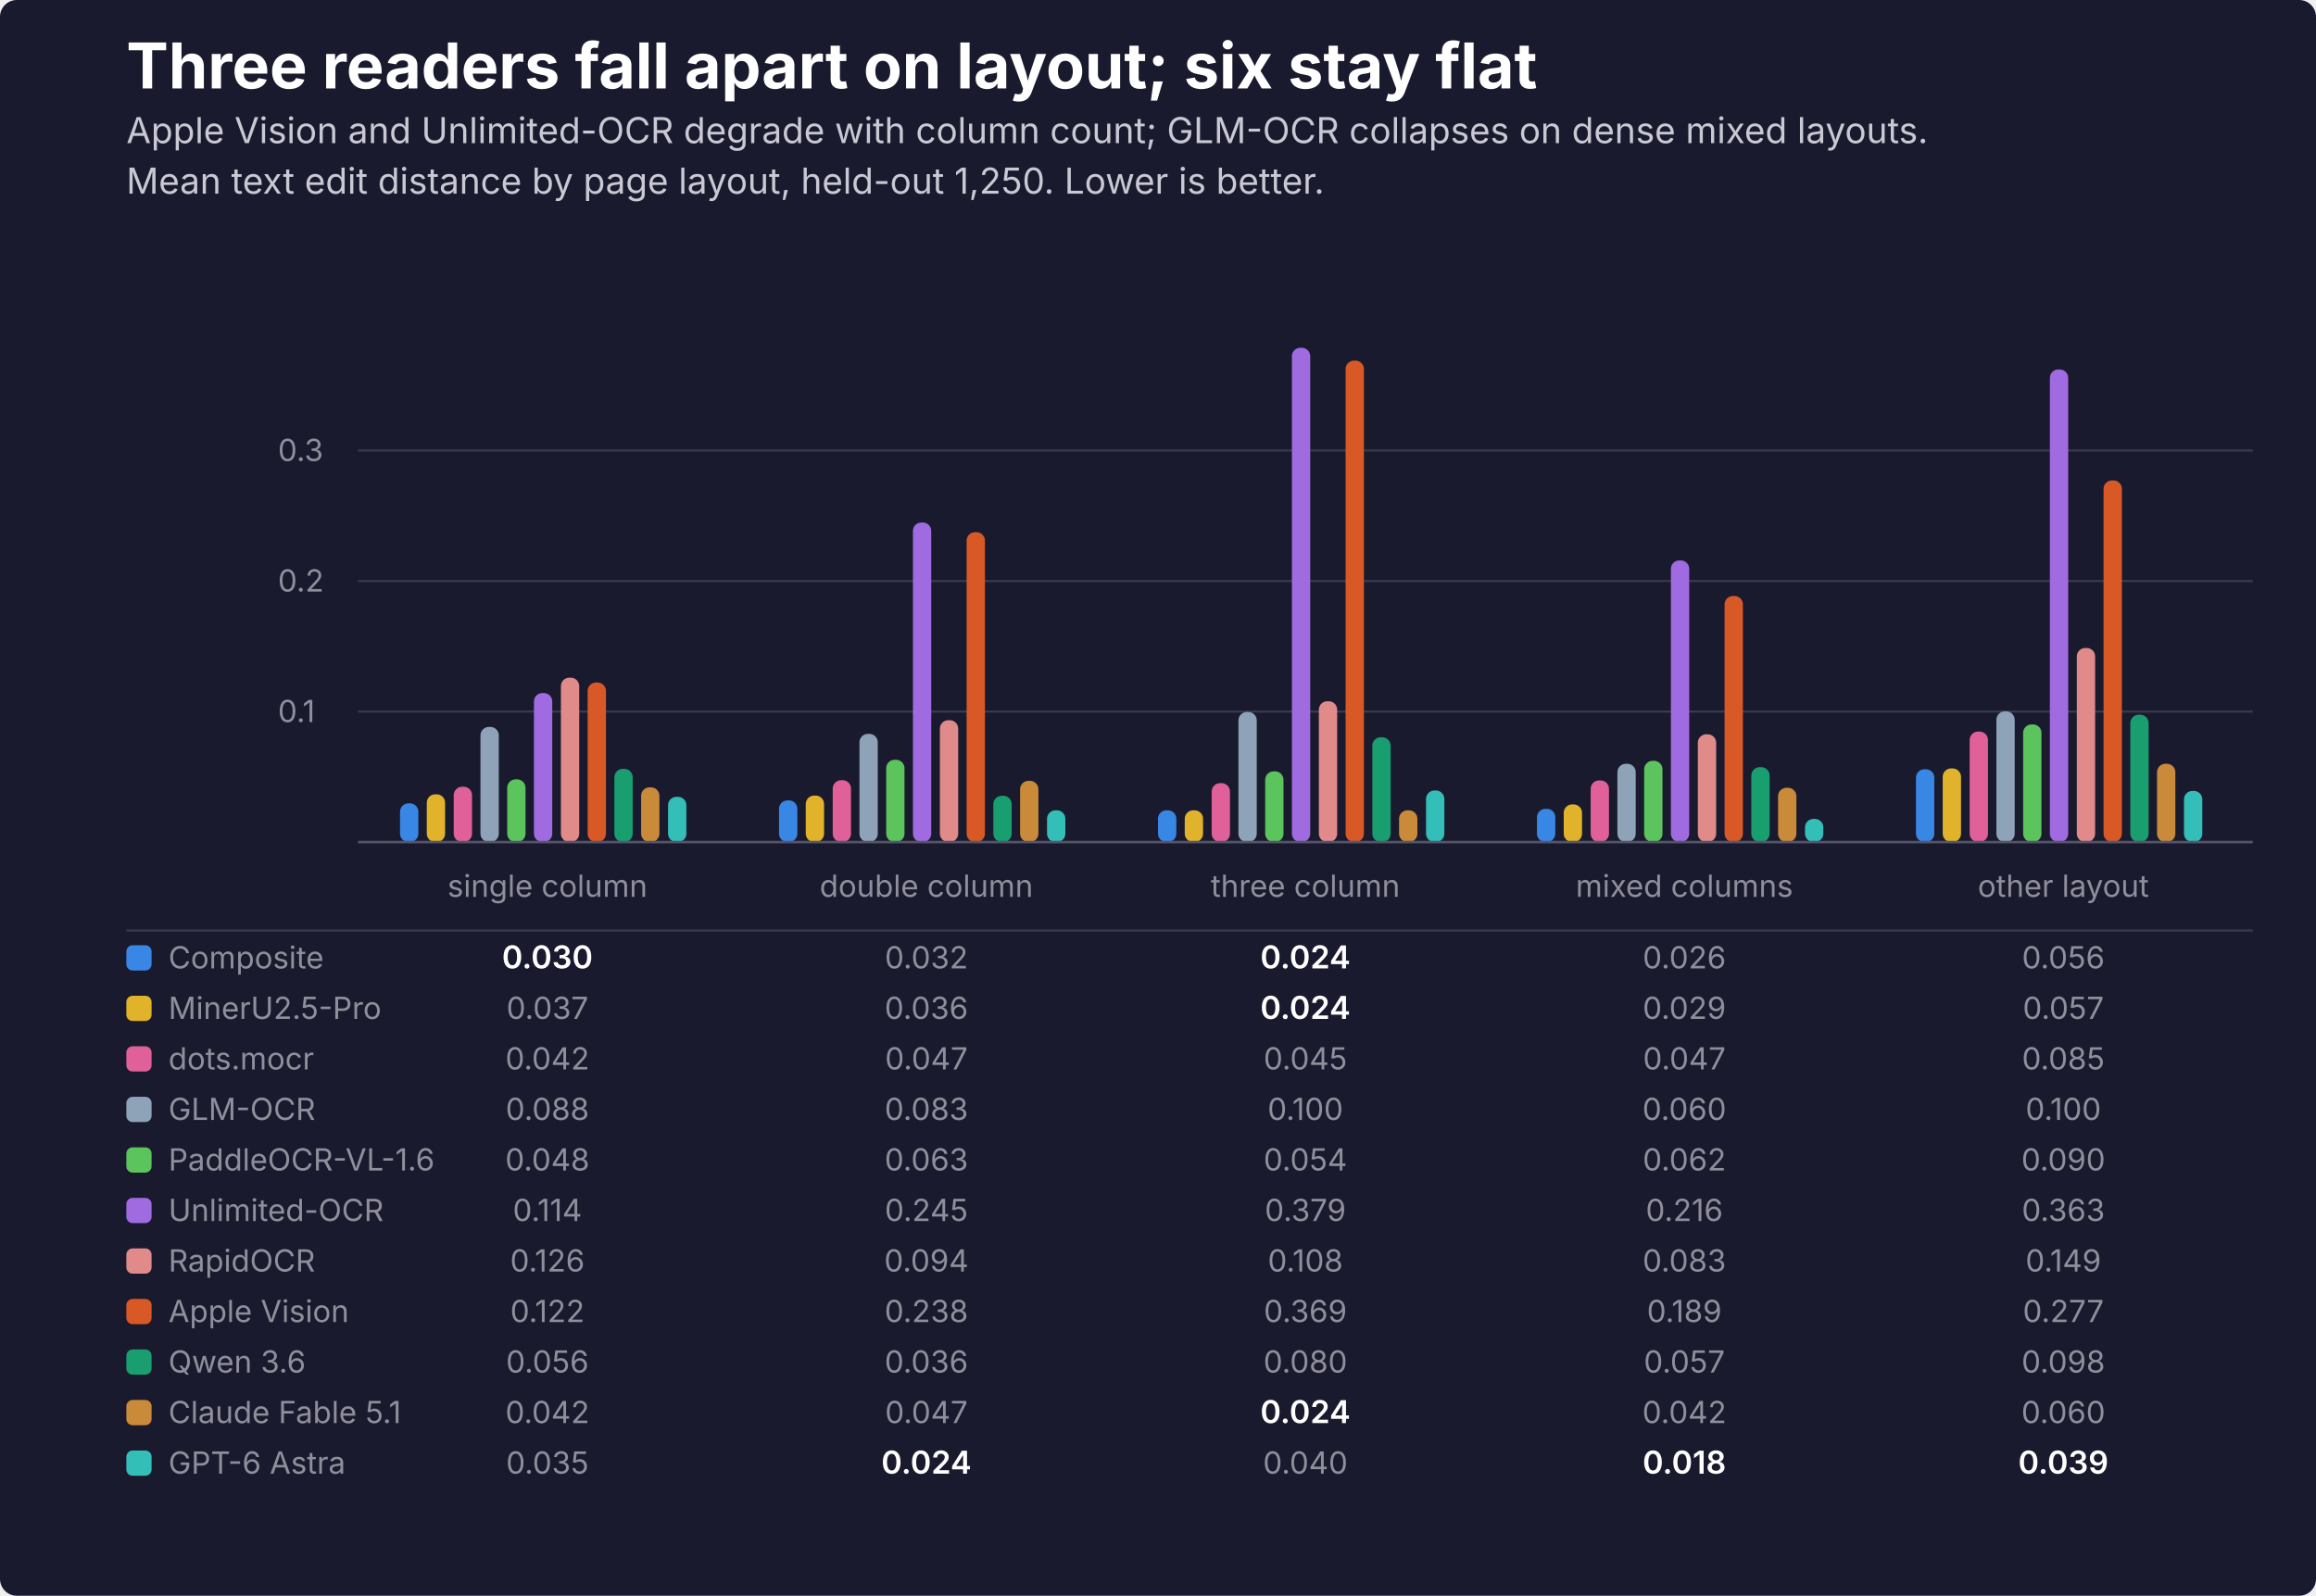
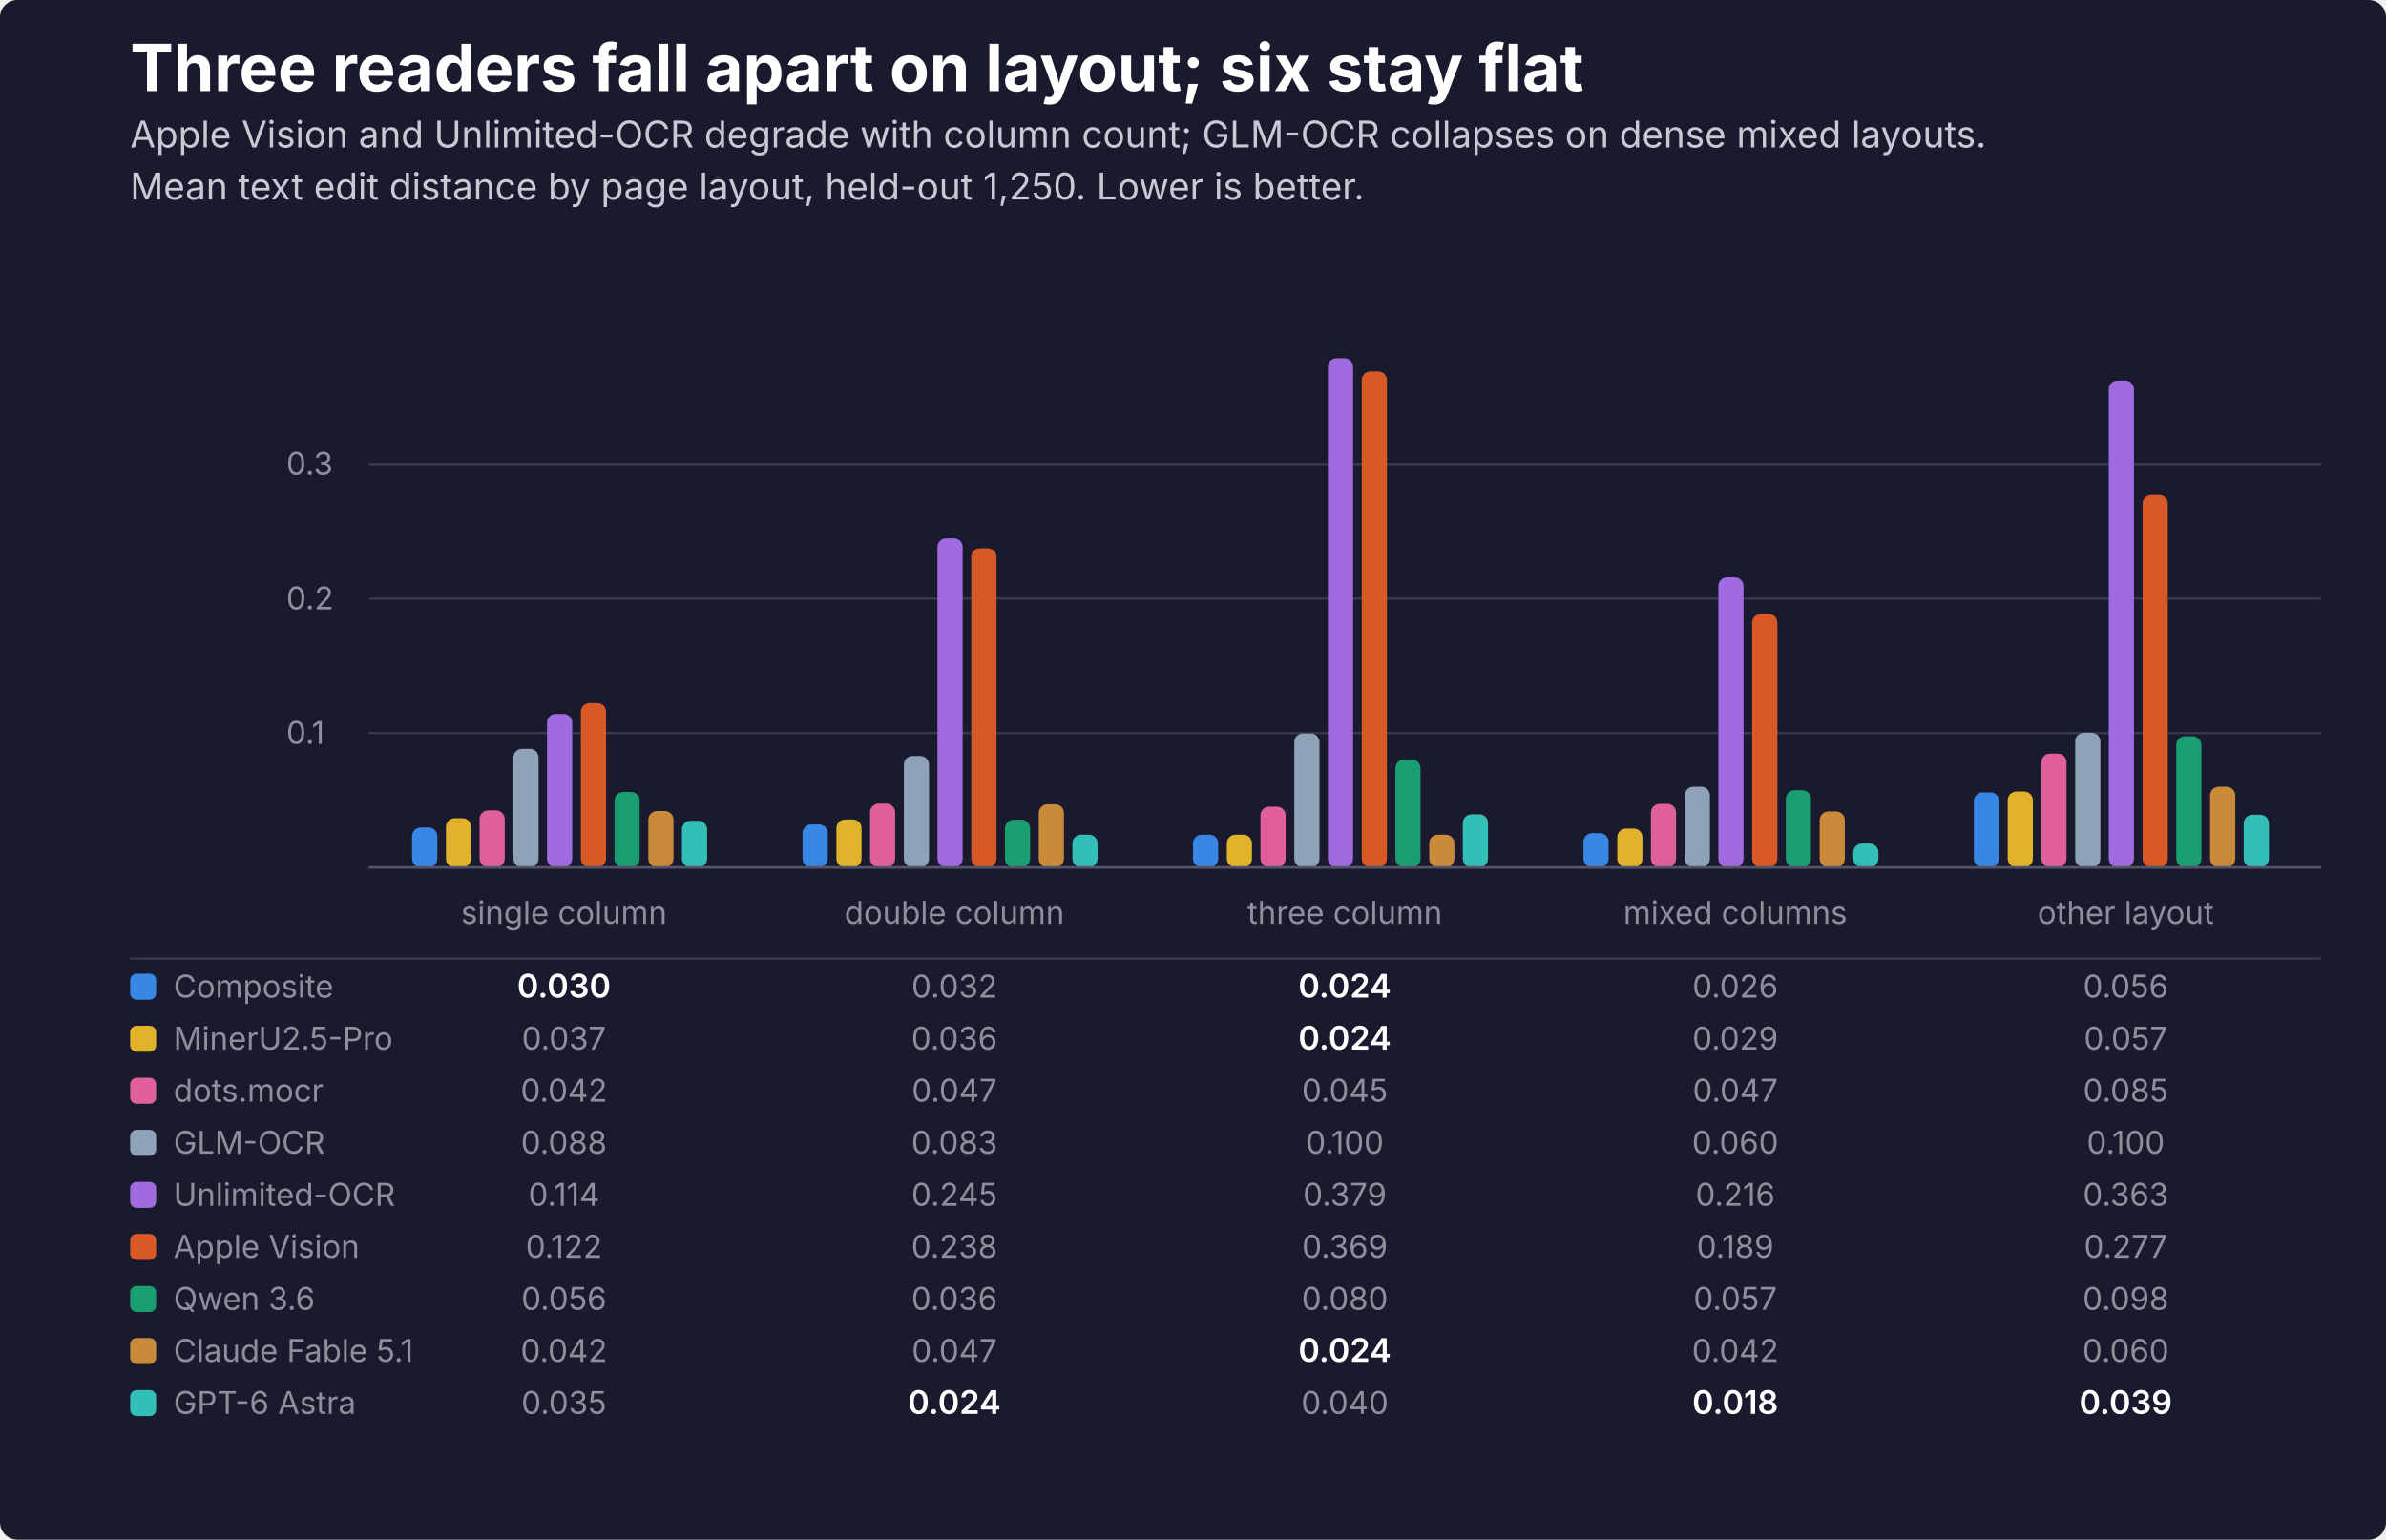
- <svg xmlns="http://www.w3.org/2000/svg" width="1100" height="758" viewBox="0 0 1100 758">
+ <svg xmlns="http://www.w3.org/2000/svg" width="1100" height="710" viewBox="0 0 1100 710">
  <rect width="100%" height="100%" fill="#1a1a2e" rx="8" />
  <style>
text { font-family: -apple-system, BlinkMacSystemFont, "Segoe UI", sans-serif; fill: #c9c9d4; font-size: 16px; }
.title { font-size: 30px; font-weight: 700; fill: #ffffff; }
.subtitle { font-size: 17px; fill: #c9c9d4; }
.lab { fill: #ffffff; font-weight: 600; }
.tick { font-size: 14.5px; fill: #8f8f9c; }
.val { font-weight: 600; font-size: 15px; fill: #ffffff; }
.axis { stroke: #55556a; stroke-width: 1.2; }
.grid { stroke: #3a3a4e; stroke-width: 1; }
</style>
  <text class="title" x="60" y="42">Three readers fall apart on layout; six stay flat</text>
  <text class="subtitle" x="60" y="68">Apple Vision and Unlimited-OCR degrade with column count; GLM-OCR collapses on dense mixed layouts.</text>
  <text class="subtitle" x="60" y="92">Mean text edit distance by page layout, held-out 1,250. Lower is better.</text>
  <line class="grid" x1="170" y1="338" x2="1070" y2="338" />
  <text class="tick" x="132" y="343">0.1</text>
  <line class="grid" x1="170" y1="276" x2="1070" y2="276" />
  <text class="tick" x="132" y="281">0.2</text>
  <line class="grid" x1="170" y1="214" x2="1070" y2="214" />
  <text class="tick" x="132" y="219">0.3</text>
-   <rect x="190.0" y="381.6" width="8.7" height="18.4" rx="4" fill="#3987e5" />
-   <rect x="202.7" y="377.3" width="8.7" height="22.7" rx="4" fill="#e0b32a" />
-   <rect x="215.5" y="373.7" width="8.7" height="26.3" rx="4" fill="#e0609a" />
-   <rect x="228.2" y="345.3" width="8.7" height="54.7" rx="4" fill="#8fa3b8" />
-   <rect x="240.9" y="370.2" width="8.7" height="29.8" rx="4" fill="#5cc45c" />
-   <rect x="253.6" y="329.2" width="8.7" height="70.8" rx="4" fill="#a06be0" />
-   <rect x="266.4" y="321.9" width="8.7" height="78.1" rx="4" fill="#e08a8a" />
-   <rect x="279.1" y="324.2" width="8.7" height="75.8" rx="4" fill="#d95926" />
-   <rect x="291.8" y="365.2" width="8.7" height="34.8" rx="4" fill="#199e70" />
-   <rect x="304.5" y="374.0" width="8.7" height="26.0" rx="4" fill="#c98a3a" />
-   <rect x="317.3" y="378.5" width="8.7" height="21.5" rx="4" fill="#33bfb8" />
+   <rect x="190.0" y="381.6" width="11.6" height="18.4" rx="4" fill="#3987e5" />
+   <rect x="205.6" y="377.3" width="11.6" height="22.7" rx="4" fill="#e0b32a" />
+   <rect x="221.1" y="373.7" width="11.6" height="26.3" rx="4" fill="#e0609a" />
+   <rect x="236.7" y="345.3" width="11.6" height="54.7" rx="4" fill="#8fa3b8" />
+   <rect x="252.2" y="329.2" width="11.6" height="70.8" rx="4" fill="#a06be0" />
+   <rect x="267.8" y="324.2" width="11.6" height="75.8" rx="4" fill="#d95926" />
+   <rect x="283.3" y="365.2" width="11.6" height="34.8" rx="4" fill="#199e70" />
+   <rect x="298.9" y="374.0" width="11.6" height="26.0" rx="4" fill="#c98a3a" />
+   <rect x="314.4" y="378.5" width="11.6" height="21.5" rx="4" fill="#33bfb8" />
  <text class="tick" x="260.0" y="426" text-anchor="middle">single column</text>
-   <rect x="370.0" y="380.2" width="8.7" height="19.8" rx="4" fill="#3987e5" />
-   <rect x="382.7" y="377.9" width="8.7" height="22.1" rx="4" fill="#e0b32a" />
-   <rect x="395.5" y="370.6" width="8.7" height="29.4" rx="4" fill="#e0609a" />
-   <rect x="408.2" y="348.6" width="8.7" height="51.4" rx="4" fill="#8fa3b8" />
-   <rect x="420.9" y="360.9" width="8.7" height="39.1" rx="4" fill="#5cc45c" />
-   <rect x="433.6" y="248.2" width="8.7" height="151.8" rx="4" fill="#a06be0" />
-   <rect x="446.4" y="342.1" width="8.7" height="57.9" rx="4" fill="#e08a8a" />
-   <rect x="459.1" y="252.8" width="8.7" height="147.2" rx="4" fill="#d95926" />
-   <rect x="471.8" y="378.0" width="8.7" height="22.0" rx="4" fill="#199e70" />
-   <rect x="484.5" y="370.9" width="8.7" height="29.1" rx="4" fill="#c98a3a" />
-   <rect x="497.3" y="384.9" width="8.7" height="15.1" rx="4" fill="#33bfb8" />
+   <rect x="370.0" y="380.2" width="11.6" height="19.8" rx="4" fill="#3987e5" />
+   <rect x="385.6" y="377.9" width="11.6" height="22.1" rx="4" fill="#e0b32a" />
+   <rect x="401.1" y="370.6" width="11.6" height="29.4" rx="4" fill="#e0609a" />
+   <rect x="416.7" y="348.6" width="11.6" height="51.4" rx="4" fill="#8fa3b8" />
+   <rect x="432.2" y="248.2" width="11.6" height="151.8" rx="4" fill="#a06be0" />
+   <rect x="447.8" y="252.8" width="11.6" height="147.2" rx="4" fill="#d95926" />
+   <rect x="463.3" y="378.0" width="11.6" height="22.0" rx="4" fill="#199e70" />
+   <rect x="478.9" y="370.9" width="11.6" height="29.1" rx="4" fill="#c98a3a" />
+   <rect x="494.4" y="384.9" width="11.6" height="15.1" rx="4" fill="#33bfb8" />
  <text class="tick" x="440.0" y="426" text-anchor="middle">double column</text>
-   <rect x="550.0" y="384.9" width="8.7" height="15.1" rx="4" fill="#3987e5" />
-   <rect x="562.7" y="384.9" width="8.7" height="15.1" rx="4" fill="#e0b32a" />
-   <rect x="575.5" y="372.0" width="8.7" height="28.0" rx="4" fill="#e0609a" />
-   <rect x="588.2" y="338.2" width="8.7" height="61.8" rx="4" fill="#8fa3b8" />
-   <rect x="600.9" y="366.4" width="8.7" height="33.6" rx="4" fill="#5cc45c" />
-   <rect x="613.6" y="165.2" width="8.7" height="234.8" rx="4" fill="#a06be0" />
-   <rect x="626.4" y="333.1" width="8.7" height="66.9" rx="4" fill="#e08a8a" />
-   <rect x="639.1" y="171.3" width="8.7" height="228.7" rx="4" fill="#d95926" />
-   <rect x="651.8" y="350.2" width="8.7" height="49.8" rx="4" fill="#199e70" />
-   <rect x="664.5" y="384.9" width="8.7" height="15.1" rx="4" fill="#c98a3a" />
-   <rect x="677.3" y="375.5" width="8.7" height="24.5" rx="4" fill="#33bfb8" />
+   <rect x="550.0" y="384.9" width="11.6" height="15.1" rx="4" fill="#3987e5" />
+   <rect x="565.6" y="384.9" width="11.6" height="15.1" rx="4" fill="#e0b32a" />
+   <rect x="581.1" y="372.0" width="11.6" height="28.0" rx="4" fill="#e0609a" />
+   <rect x="596.7" y="338.2" width="11.6" height="61.8" rx="4" fill="#8fa3b8" />
+   <rect x="612.2" y="165.2" width="11.6" height="234.8" rx="4" fill="#a06be0" />
+   <rect x="627.8" y="171.3" width="11.6" height="228.7" rx="4" fill="#d95926" />
+   <rect x="643.3" y="350.2" width="11.6" height="49.8" rx="4" fill="#199e70" />
+   <rect x="658.9" y="384.9" width="11.6" height="15.1" rx="4" fill="#c98a3a" />
+   <rect x="674.4" y="375.5" width="11.6" height="24.5" rx="4" fill="#33bfb8" />
  <text class="tick" x="620.0" y="426" text-anchor="middle">three column</text>
-   <rect x="730.0" y="384.2" width="8.7" height="15.8" rx="4" fill="#3987e5" />
-   <rect x="742.7" y="382.1" width="8.7" height="17.9" rx="4" fill="#e0b32a" />
-   <rect x="755.5" y="370.7" width="8.7" height="29.3" rx="4" fill="#e0609a" />
-   <rect x="768.2" y="362.8" width="8.7" height="37.2" rx="4" fill="#8fa3b8" />
-   <rect x="780.9" y="361.4" width="8.7" height="38.6" rx="4" fill="#5cc45c" />
-   <rect x="793.6" y="266.2" width="8.7" height="133.8" rx="4" fill="#a06be0" />
-   <rect x="806.4" y="348.8" width="8.7" height="51.2" rx="4" fill="#e08a8a" />
-   <rect x="819.1" y="283.1" width="8.7" height="116.9" rx="4" fill="#d95926" />
-   <rect x="831.8" y="364.4" width="8.7" height="35.6" rx="4" fill="#199e70" />
-   <rect x="844.5" y="374.2" width="8.7" height="25.8" rx="4" fill="#c98a3a" />
-   <rect x="857.3" y="389.0" width="8.7" height="11.0" rx="4" fill="#33bfb8" />
+   <rect x="730.0" y="384.2" width="11.6" height="15.8" rx="4" fill="#3987e5" />
+   <rect x="745.6" y="382.1" width="11.6" height="17.9" rx="4" fill="#e0b32a" />
+   <rect x="761.1" y="370.7" width="11.6" height="29.3" rx="4" fill="#e0609a" />
+   <rect x="776.7" y="362.8" width="11.6" height="37.2" rx="4" fill="#8fa3b8" />
+   <rect x="792.2" y="266.2" width="11.6" height="133.8" rx="4" fill="#a06be0" />
+   <rect x="807.8" y="283.1" width="11.6" height="116.9" rx="4" fill="#d95926" />
+   <rect x="823.3" y="364.4" width="11.6" height="35.6" rx="4" fill="#199e70" />
+   <rect x="838.9" y="374.2" width="11.6" height="25.8" rx="4" fill="#c98a3a" />
+   <rect x="854.4" y="389.0" width="11.6" height="11.0" rx="4" fill="#33bfb8" />
  <text class="tick" x="800.0" y="426" text-anchor="middle">mixed columns</text>
-   <rect x="910.0" y="365.4" width="8.7" height="34.6" rx="4" fill="#3987e5" />
-   <rect x="922.7" y="365.0" width="8.7" height="35.0" rx="4" fill="#e0b32a" />
-   <rect x="935.5" y="347.5" width="8.7" height="52.5" rx="4" fill="#e0609a" />
-   <rect x="948.2" y="337.9" width="8.7" height="62.1" rx="4" fill="#8fa3b8" />
-   <rect x="960.9" y="344.1" width="8.7" height="55.9" rx="4" fill="#5cc45c" />
-   <rect x="973.6" y="175.5" width="8.7" height="224.5" rx="4" fill="#a06be0" />
-   <rect x="986.4" y="307.8" width="8.7" height="92.2" rx="4" fill="#e08a8a" />
-   <rect x="999.1" y="228.2" width="8.7" height="171.8" rx="4" fill="#d95926" />
-   <rect x="1011.8" y="339.5" width="8.7" height="60.5" rx="4" fill="#199e70" />
-   <rect x="1024.5" y="362.8" width="8.7" height="37.2" rx="4" fill="#c98a3a" />
-   <rect x="1037.3" y="375.7" width="8.7" height="24.3" rx="4" fill="#33bfb8" />
+   <rect x="910.0" y="365.4" width="11.6" height="34.6" rx="4" fill="#3987e5" />
+   <rect x="925.6" y="365.0" width="11.6" height="35.0" rx="4" fill="#e0b32a" />
+   <rect x="941.1" y="347.5" width="11.6" height="52.5" rx="4" fill="#e0609a" />
+   <rect x="956.7" y="337.9" width="11.6" height="62.1" rx="4" fill="#8fa3b8" />
+   <rect x="972.2" y="175.5" width="11.6" height="224.5" rx="4" fill="#a06be0" />
+   <rect x="987.8" y="228.2" width="11.6" height="171.8" rx="4" fill="#d95926" />
+   <rect x="1003.3" y="339.5" width="11.6" height="60.5" rx="4" fill="#199e70" />
+   <rect x="1018.9" y="362.8" width="11.6" height="37.2" rx="4" fill="#c98a3a" />
+   <rect x="1034.4" y="375.7" width="11.6" height="24.3" rx="4" fill="#33bfb8" />
  <text class="tick" x="980.0" y="426" text-anchor="middle">other layout</text>
  <line class="axis" x1="170" y1="400" x2="1070" y2="400" />
  <line class="grid" x1="60" y1="442" x2="1070" y2="442" />
  <rect x="60" y="449" width="12" height="12" rx="3" fill="#3987e5" />
  <text class="tick" x="80" y="460">Composite</text>
  <text class="val" x="260.0" y="460" text-anchor="middle">0.030</text>
  <text class="tick" x="440.0" y="460" text-anchor="middle">0.032</text>
  <text class="val" x="620.0" y="460" text-anchor="middle">0.024</text>
  <text class="tick" x="800.0" y="460" text-anchor="middle">0.026</text>
  <text class="tick" x="980.0" y="460" text-anchor="middle">0.056</text>
  <rect x="60" y="473" width="12" height="12" rx="3" fill="#e0b32a" />
  <text class="tick" x="80" y="484">MinerU2.5-Pro</text>
  <text class="tick" x="260.0" y="484" text-anchor="middle">0.037</text>
  <text class="tick" x="440.0" y="484" text-anchor="middle">0.036</text>
  <text class="val" x="620.0" y="484" text-anchor="middle">0.024</text>
  <text class="tick" x="800.0" y="484" text-anchor="middle">0.029</text>
  <text class="tick" x="980.0" y="484" text-anchor="middle">0.057</text>
  <rect x="60" y="497" width="12" height="12" rx="3" fill="#e0609a" />
  <text class="tick" x="80" y="508">dots.mocr</text>
  <text class="tick" x="260.0" y="508" text-anchor="middle">0.042</text>
  <text class="tick" x="440.0" y="508" text-anchor="middle">0.047</text>
  <text class="tick" x="620.0" y="508" text-anchor="middle">0.045</text>
  <text class="tick" x="800.0" y="508" text-anchor="middle">0.047</text>
  <text class="tick" x="980.0" y="508" text-anchor="middle">0.085</text>
  <rect x="60" y="521" width="12" height="12" rx="3" fill="#8fa3b8" />
  <text class="tick" x="80" y="532">GLM-OCR</text>
  <text class="tick" x="260.0" y="532" text-anchor="middle">0.088</text>
  <text class="tick" x="440.0" y="532" text-anchor="middle">0.083</text>
  <text class="tick" x="620.0" y="532" text-anchor="middle">0.100</text>
  <text class="tick" x="800.0" y="532" text-anchor="middle">0.060</text>
  <text class="tick" x="980.0" y="532" text-anchor="middle">0.100</text>
-   <rect x="60" y="545" width="12" height="12" rx="3" fill="#5cc45c" />
-   <text class="tick" x="80" y="556">PaddleOCR-VL-1.6</text>
-   <text class="tick" x="260.0" y="556" text-anchor="middle">0.048</text>
-   <text class="tick" x="440.0" y="556" text-anchor="middle">0.063</text>
-   <text class="tick" x="620.0" y="556" text-anchor="middle">0.054</text>
-   <text class="tick" x="800.0" y="556" text-anchor="middle">0.062</text>
-   <text class="tick" x="980.0" y="556" text-anchor="middle">0.090</text>
-   <rect x="60" y="569" width="12" height="12" rx="3" fill="#a06be0" />
-   <text class="tick" x="80" y="580">Unlimited-OCR</text>
-   <text class="tick" x="260.0" y="580" text-anchor="middle">0.114</text>
-   <text class="tick" x="440.0" y="580" text-anchor="middle">0.245</text>
-   <text class="tick" x="620.0" y="580" text-anchor="middle">0.379</text>
-   <text class="tick" x="800.0" y="580" text-anchor="middle">0.216</text>
-   <text class="tick" x="980.0" y="580" text-anchor="middle">0.363</text>
-   <rect x="60" y="593" width="12" height="12" rx="3" fill="#e08a8a" />
-   <text class="tick" x="80" y="604">RapidOCR</text>
-   <text class="tick" x="260.0" y="604" text-anchor="middle">0.126</text>
-   <text class="tick" x="440.0" y="604" text-anchor="middle">0.094</text>
-   <text class="tick" x="620.0" y="604" text-anchor="middle">0.108</text>
-   <text class="tick" x="800.0" y="604" text-anchor="middle">0.083</text>
-   <text class="tick" x="980.0" y="604" text-anchor="middle">0.149</text>
-   <rect x="60" y="617" width="12" height="12" rx="3" fill="#d95926" />
-   <text class="tick" x="80" y="628">Apple Vision</text>
-   <text class="tick" x="260.0" y="628" text-anchor="middle">0.122</text>
-   <text class="tick" x="440.0" y="628" text-anchor="middle">0.238</text>
-   <text class="tick" x="620.0" y="628" text-anchor="middle">0.369</text>
-   <text class="tick" x="800.0" y="628" text-anchor="middle">0.189</text>
-   <text class="tick" x="980.0" y="628" text-anchor="middle">0.277</text>
-   <rect x="60" y="641" width="12" height="12" rx="3" fill="#199e70" />
-   <text class="tick" x="80" y="652">Qwen 3.6</text>
-   <text class="tick" x="260.0" y="652" text-anchor="middle">0.056</text>
-   <text class="tick" x="440.0" y="652" text-anchor="middle">0.036</text>
-   <text class="tick" x="620.0" y="652" text-anchor="middle">0.080</text>
-   <text class="tick" x="800.0" y="652" text-anchor="middle">0.057</text>
-   <text class="tick" x="980.0" y="652" text-anchor="middle">0.098</text>
-   <rect x="60" y="665" width="12" height="12" rx="3" fill="#c98a3a" />
-   <text class="tick" x="80" y="676">Claude Fable 5.1</text>
-   <text class="tick" x="260.0" y="676" text-anchor="middle">0.042</text>
-   <text class="tick" x="440.0" y="676" text-anchor="middle">0.047</text>
-   <text class="val" x="620.0" y="676" text-anchor="middle">0.024</text>
-   <text class="tick" x="800.0" y="676" text-anchor="middle">0.042</text>
-   <text class="tick" x="980.0" y="676" text-anchor="middle">0.060</text>
-   <rect x="60" y="689" width="12" height="12" rx="3" fill="#33bfb8" />
-   <text class="tick" x="80" y="700">GPT-6 Astra</text>
-   <text class="tick" x="260.0" y="700" text-anchor="middle">0.035</text>
-   <text class="val" x="440.0" y="700" text-anchor="middle">0.024</text>
-   <text class="tick" x="620.0" y="700" text-anchor="middle">0.040</text>
-   <text class="val" x="800.0" y="700" text-anchor="middle">0.018</text>
-   <text class="val" x="980.0" y="700" text-anchor="middle">0.039</text>
+   <rect x="60" y="545" width="12" height="12" rx="3" fill="#a06be0" />
+   <text class="tick" x="80" y="556">Unlimited-OCR</text>
+   <text class="tick" x="260.0" y="556" text-anchor="middle">0.114</text>
+   <text class="tick" x="440.0" y="556" text-anchor="middle">0.245</text>
+   <text class="tick" x="620.0" y="556" text-anchor="middle">0.379</text>
+   <text class="tick" x="800.0" y="556" text-anchor="middle">0.216</text>
+   <text class="tick" x="980.0" y="556" text-anchor="middle">0.363</text>
+   <rect x="60" y="569" width="12" height="12" rx="3" fill="#d95926" />
+   <text class="tick" x="80" y="580">Apple Vision</text>
+   <text class="tick" x="260.0" y="580" text-anchor="middle">0.122</text>
+   <text class="tick" x="440.0" y="580" text-anchor="middle">0.238</text>
+   <text class="tick" x="620.0" y="580" text-anchor="middle">0.369</text>
+   <text class="tick" x="800.0" y="580" text-anchor="middle">0.189</text>
+   <text class="tick" x="980.0" y="580" text-anchor="middle">0.277</text>
+   <rect x="60" y="593" width="12" height="12" rx="3" fill="#199e70" />
+   <text class="tick" x="80" y="604">Qwen 3.6</text>
+   <text class="tick" x="260.0" y="604" text-anchor="middle">0.056</text>
+   <text class="tick" x="440.0" y="604" text-anchor="middle">0.036</text>
+   <text class="tick" x="620.0" y="604" text-anchor="middle">0.080</text>
+   <text class="tick" x="800.0" y="604" text-anchor="middle">0.057</text>
+   <text class="tick" x="980.0" y="604" text-anchor="middle">0.098</text>
+   <rect x="60" y="617" width="12" height="12" rx="3" fill="#c98a3a" />
+   <text class="tick" x="80" y="628">Claude Fable 5.1</text>
+   <text class="tick" x="260.0" y="628" text-anchor="middle">0.042</text>
+   <text class="tick" x="440.0" y="628" text-anchor="middle">0.047</text>
+   <text class="val" x="620.0" y="628" text-anchor="middle">0.024</text>
+   <text class="tick" x="800.0" y="628" text-anchor="middle">0.042</text>
+   <text class="tick" x="980.0" y="628" text-anchor="middle">0.060</text>
+   <rect x="60" y="641" width="12" height="12" rx="3" fill="#33bfb8" />
+   <text class="tick" x="80" y="652">GPT-6 Astra</text>
+   <text class="tick" x="260.0" y="652" text-anchor="middle">0.035</text>
+   <text class="val" x="440.0" y="652" text-anchor="middle">0.024</text>
+   <text class="tick" x="620.0" y="652" text-anchor="middle">0.040</text>
+   <text class="val" x="800.0" y="652" text-anchor="middle">0.018</text>
+   <text class="val" x="980.0" y="652" text-anchor="middle">0.039</text>
</svg>
